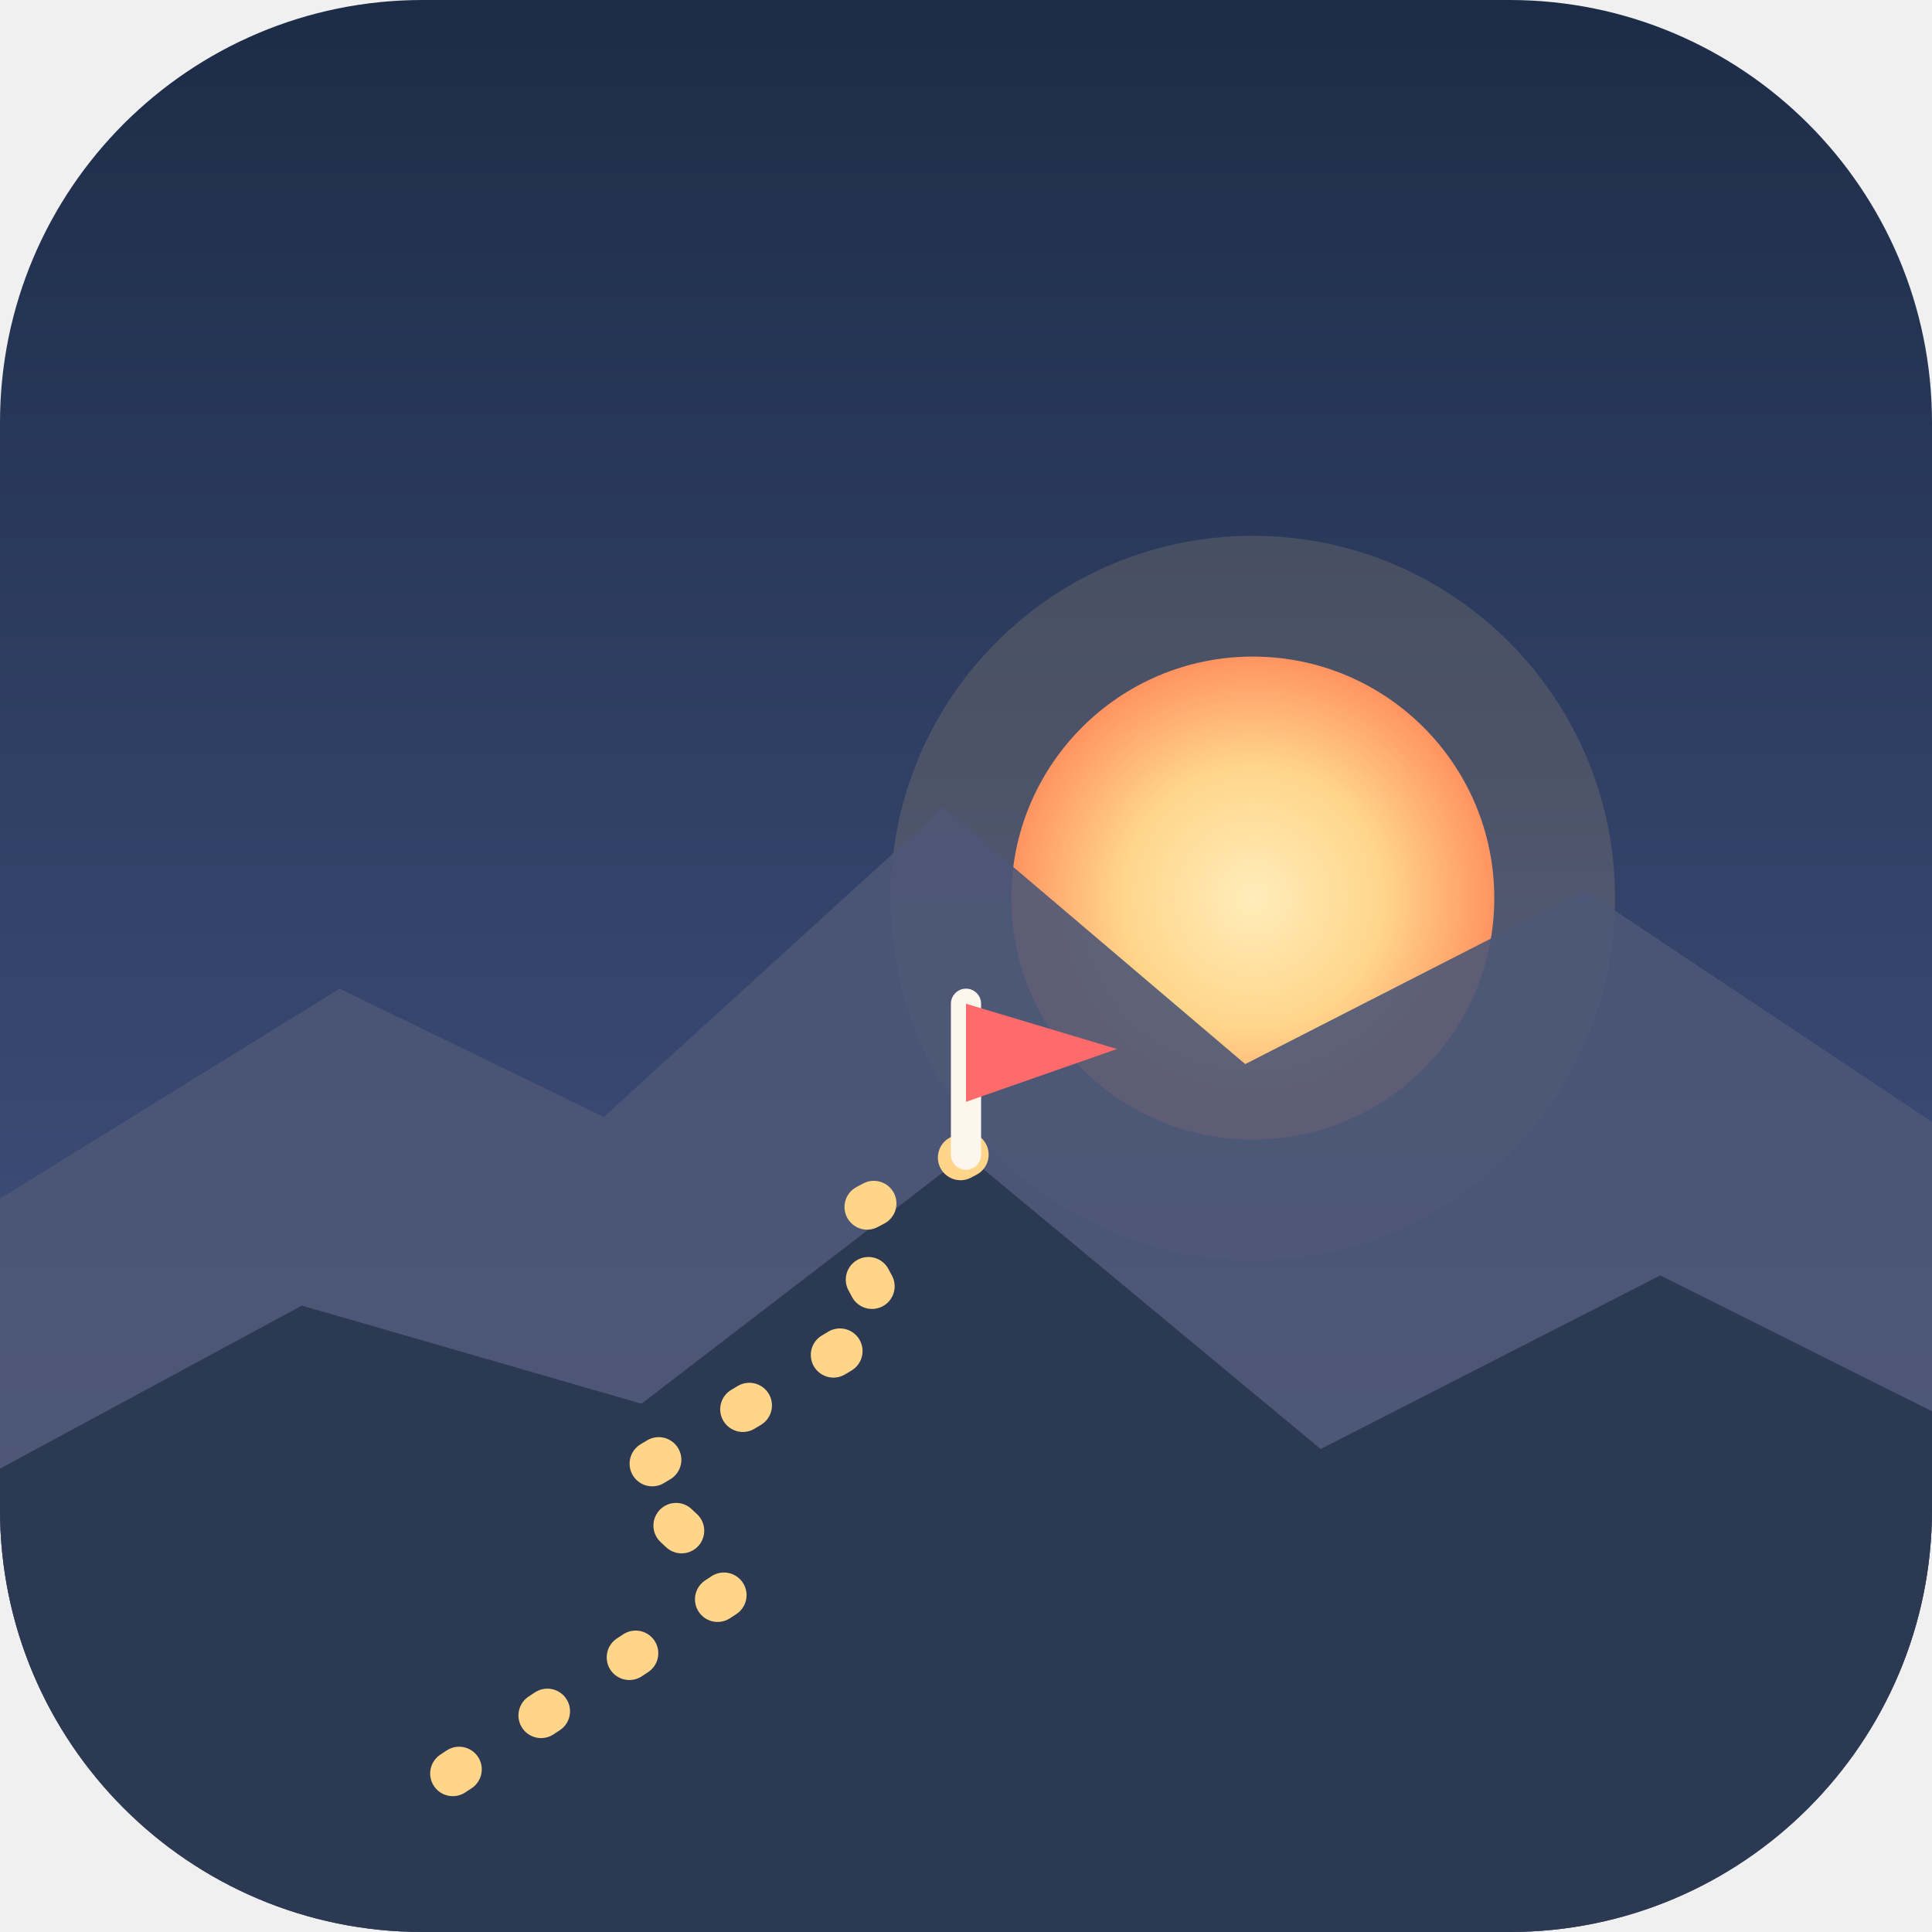
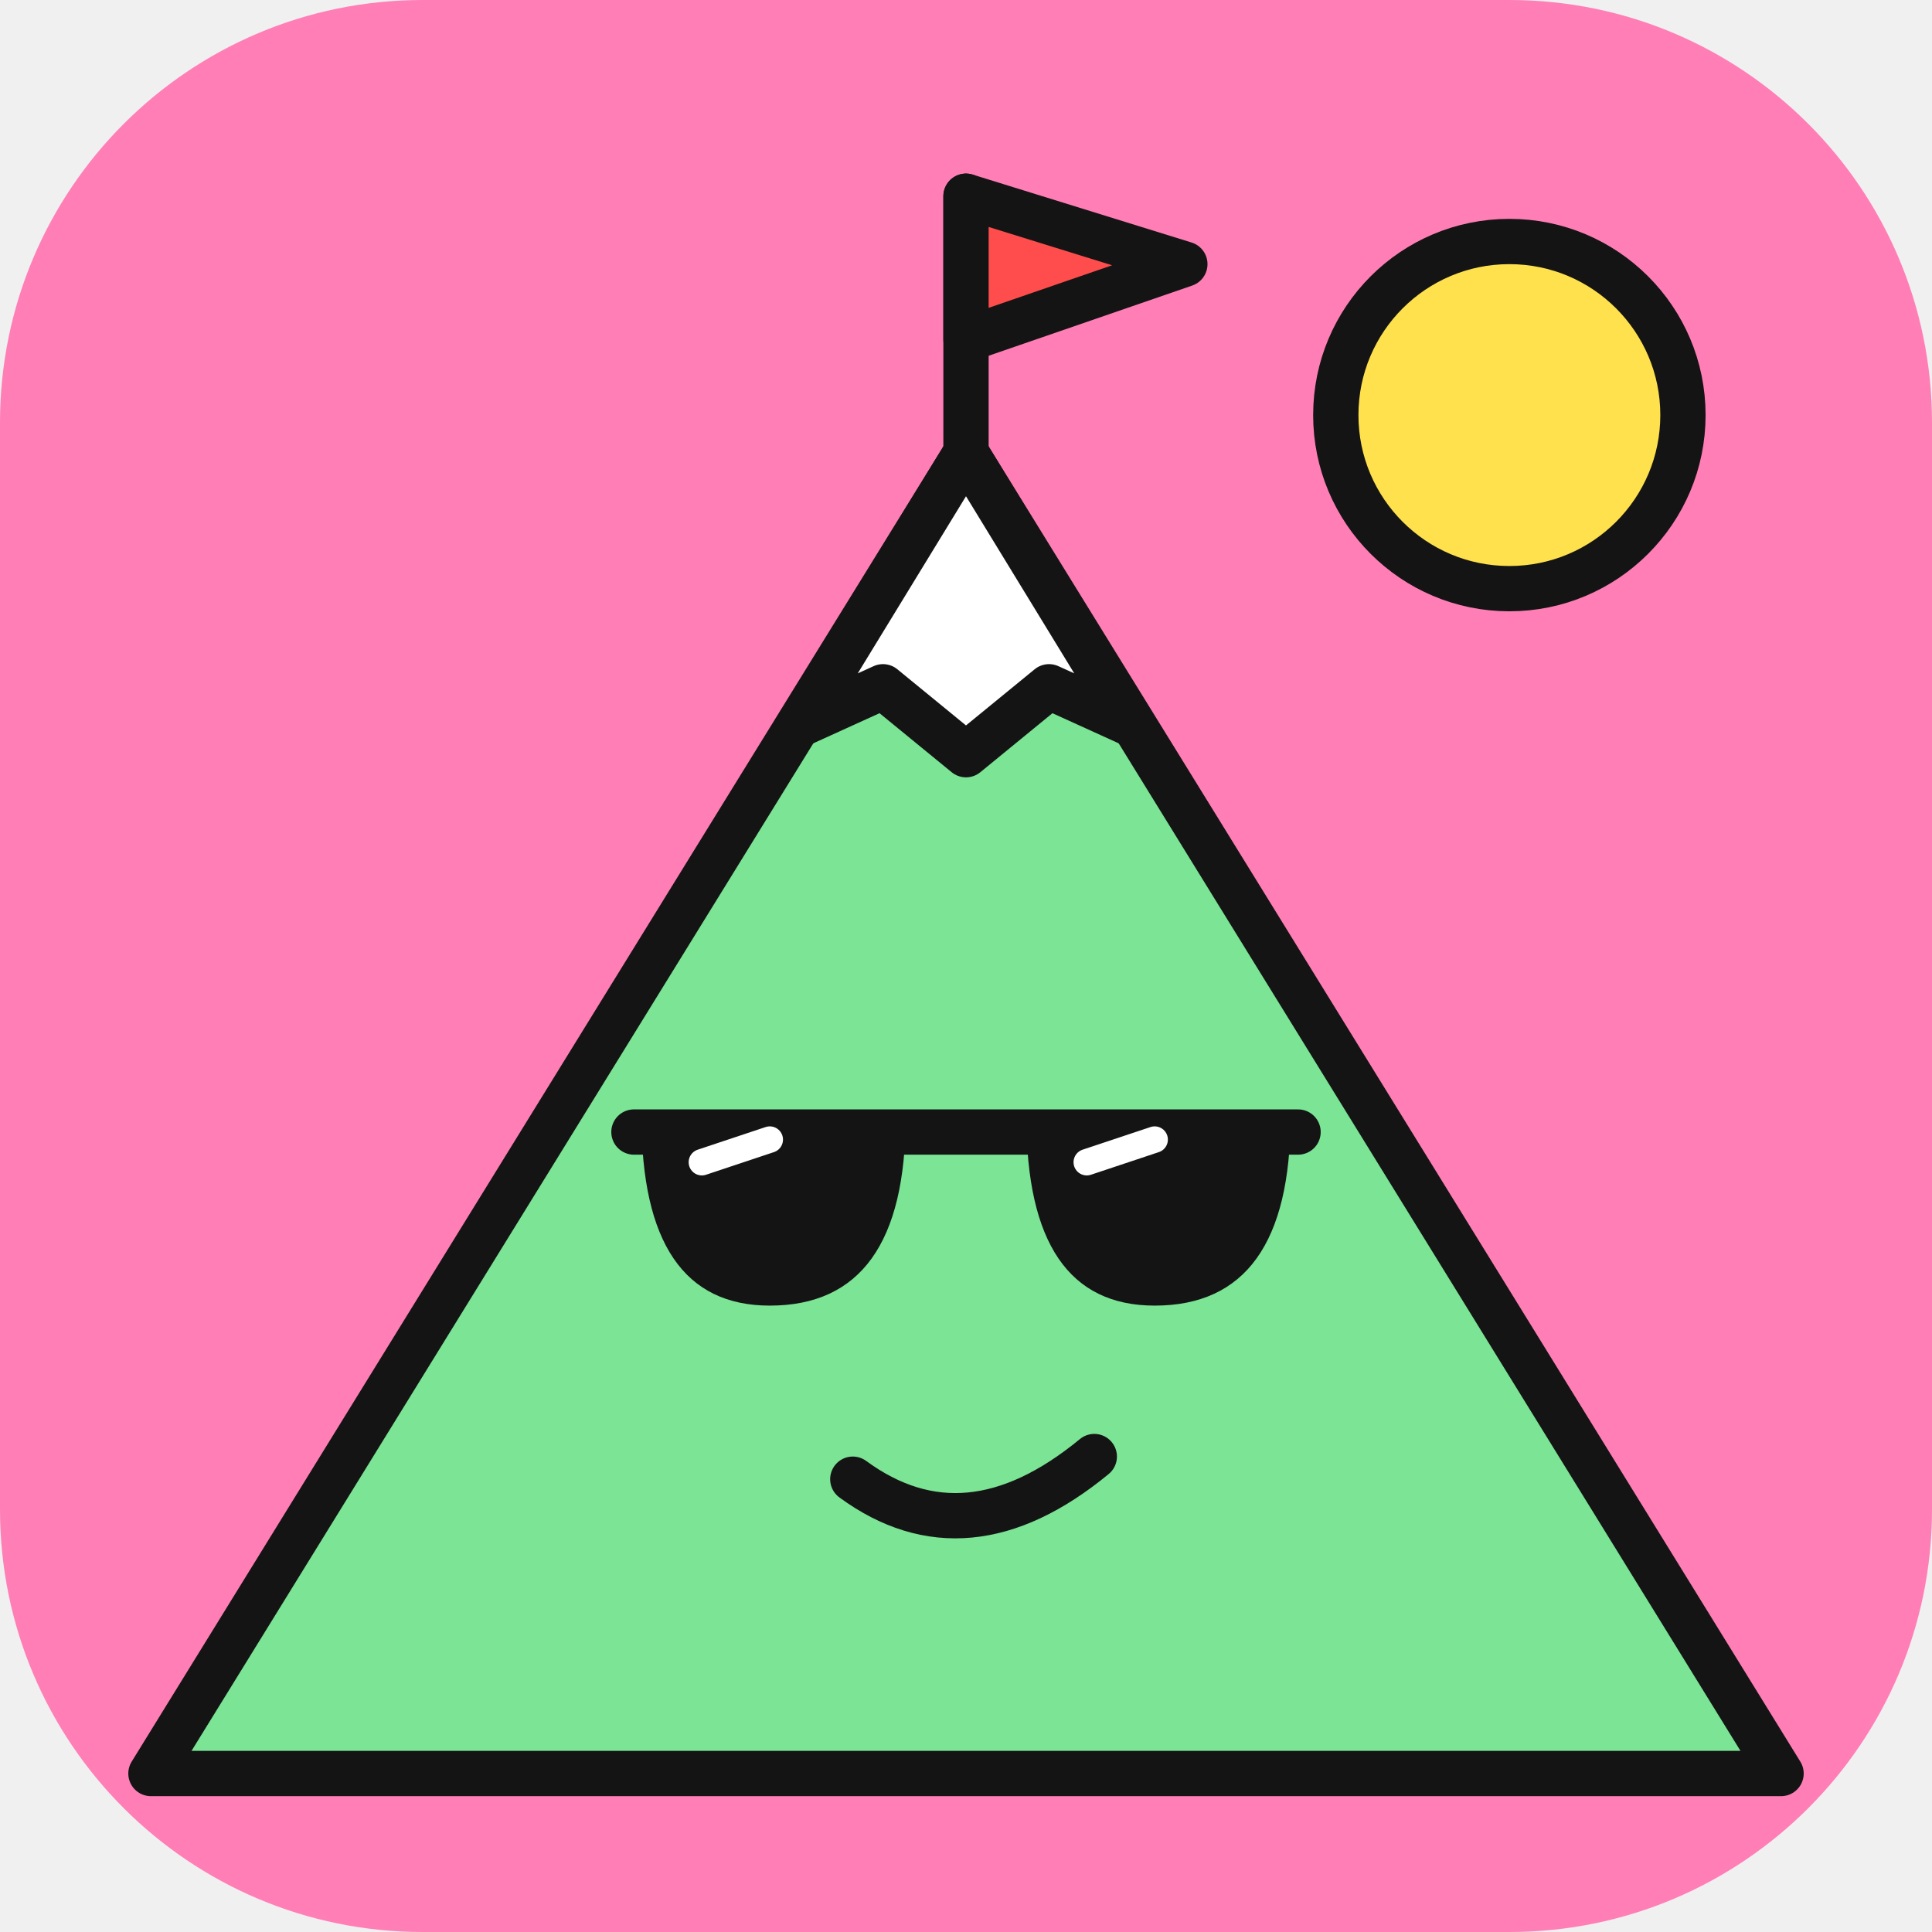
<svg xmlns="http://www.w3.org/2000/svg" viewBox="0 0 512 512" width="512" height="512">
  <defs>
-     <linearGradient id="sky" x1="0" y1="0" x2="0" y2="1">
-       <stop offset="0" stop-color="#1c2c47" />
-       <stop offset="0.62" stop-color="#3b4a74" />
-       <stop offset="1" stop-color="#8e7a8c" />
-     </linearGradient>
-     <radialGradient id="sun" cx="0.5" cy="0.5" r="0.5">
-       <stop offset="0" stop-color="#fff1c2" />
-       <stop offset="0.55" stop-color="#ffd58a" />
-       <stop offset="1" stop-color="#ff8a5b" />
-     </radialGradient>
    <clipPath id="round">
      <rect width="512" height="512" rx="112" />
    </clipPath>
  </defs>
-   <g clip-path="url(#round)">
-     <rect width="512" height="512" fill="url(#sky)" />
-     <circle cx="332" cy="238" r="64" fill="url(#sun)" />
-     <circle cx="332" cy="238" r="96" fill="#ffd58a" opacity="0.14" />
-     <path fill="#4c5677" opacity="0.9" d="M-20 330 L90 262 L160 296 L250 214 L330 282 L420 236 L540 316 V560 H-20 Z" />
-     <path fill="#2b3a52" d="M-20 400 L80 346 L170 372 L256 306 L350 384 L440 338 L540 388 V560 H-20 Z" />
-     <path fill="none" stroke="#ffd58a" stroke-width="12" stroke-linecap="round" stroke-linejoin="round" stroke-dasharray="2 26" d="M120 470 L196 420 L166 392 L236 350 L222 324 L256 306" />
-     <path d="M256 306 V266" stroke="#fdf6ec" stroke-width="8" stroke-linecap="round" />
-     <path d="M256 266 L296 278 L256 292 Z" fill="#ff6b6b" />
+   <g clip-path="url(#round)" stroke="#141414" stroke-width="12" stroke-linejoin="round" stroke-linecap="round">
+     <rect width="512" height="512" fill="#ff7eb6" stroke="none" />
+     <circle cx="400" cy="110" r="46" fill="#ffe14d" />
+     <path d="M40 470 L256 120 L472 470 Z" fill="#7be495" />
+     <path d="M256 120 L300 192 L278 182 L256 200 L234 182 L212 192 Z" fill="#fff" />
+     <path d="M168 300 H344" fill="none" />
+     <path d="M170 296 h70 q0 50 -36 50 q-34 0 -34 -50 Z M272 296 h70 q0 50 -36 50 q-34 0 -34 -50 Z" fill="#141414" stroke="none" />
+     <path d="M186 308 l18 -6 M288 308 l18 -6" stroke="#fff" stroke-width="7" />
+     <path d="M226 392 q30 22 64 -6" fill="none" />
+     <path d="M256 122 V52" />
+     <path d="M256 52 L314 70 L256 90 Z" fill="#ff4d4d" />
  </g>
</svg>
